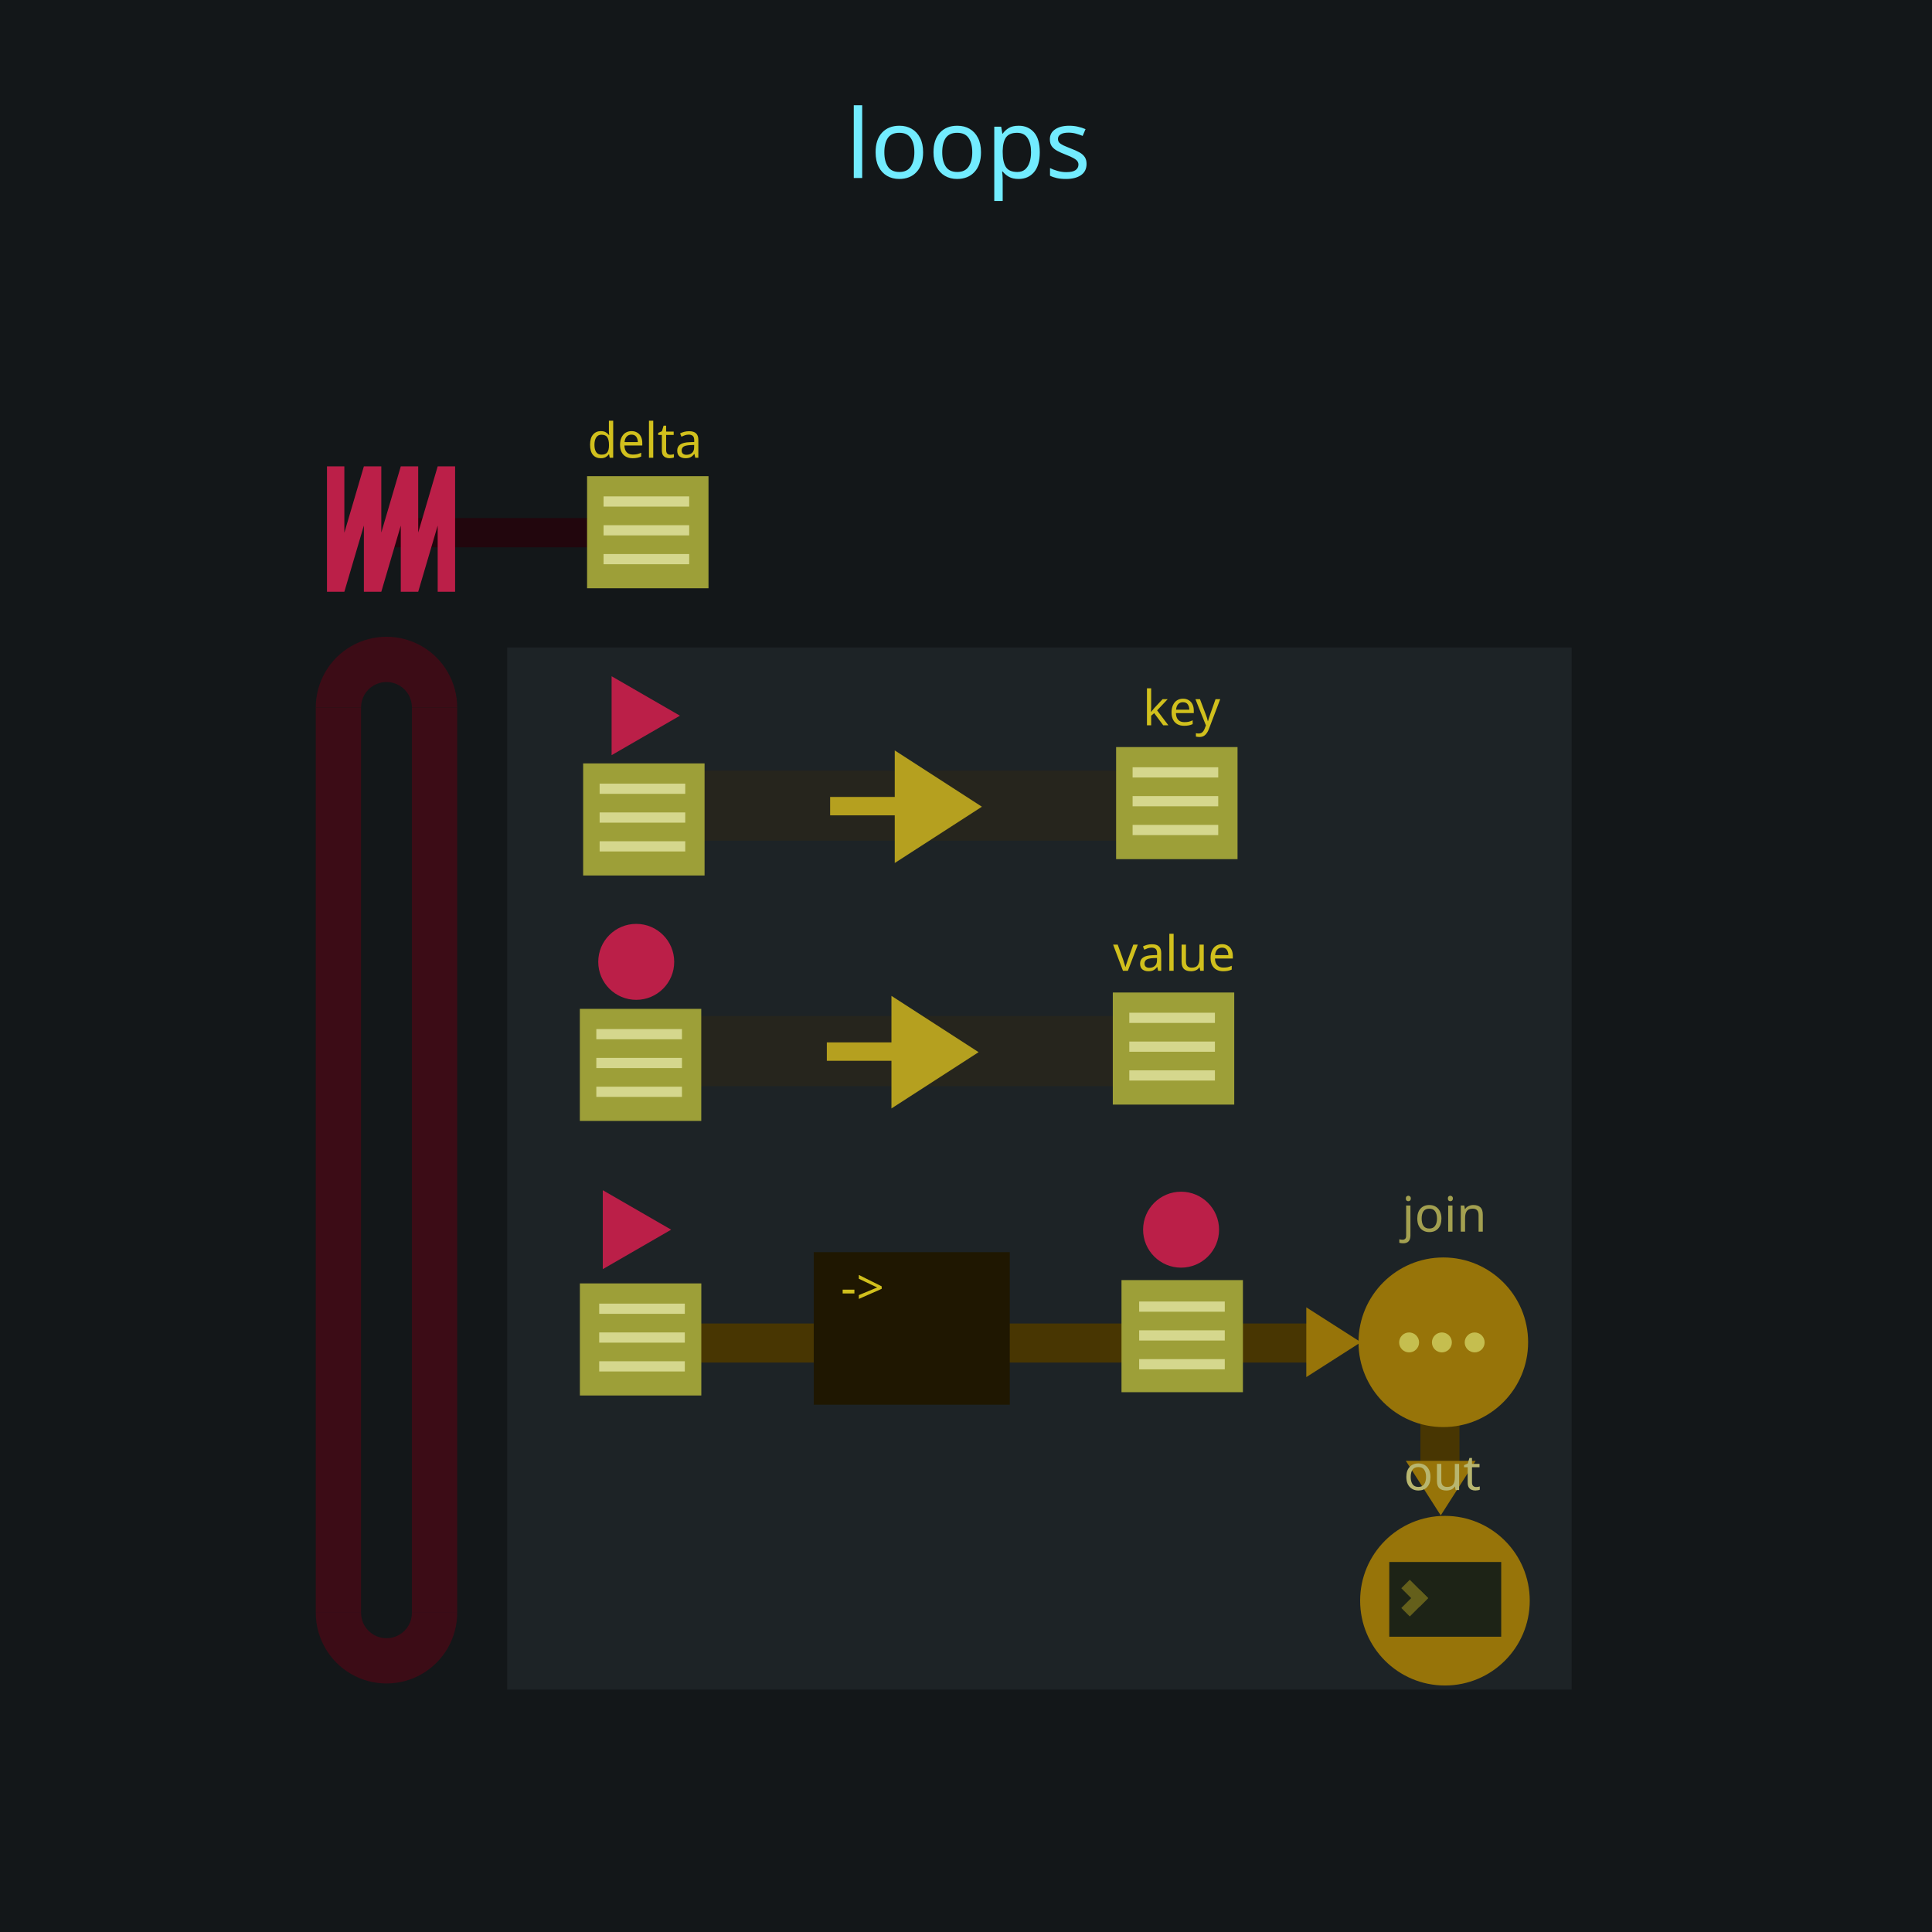
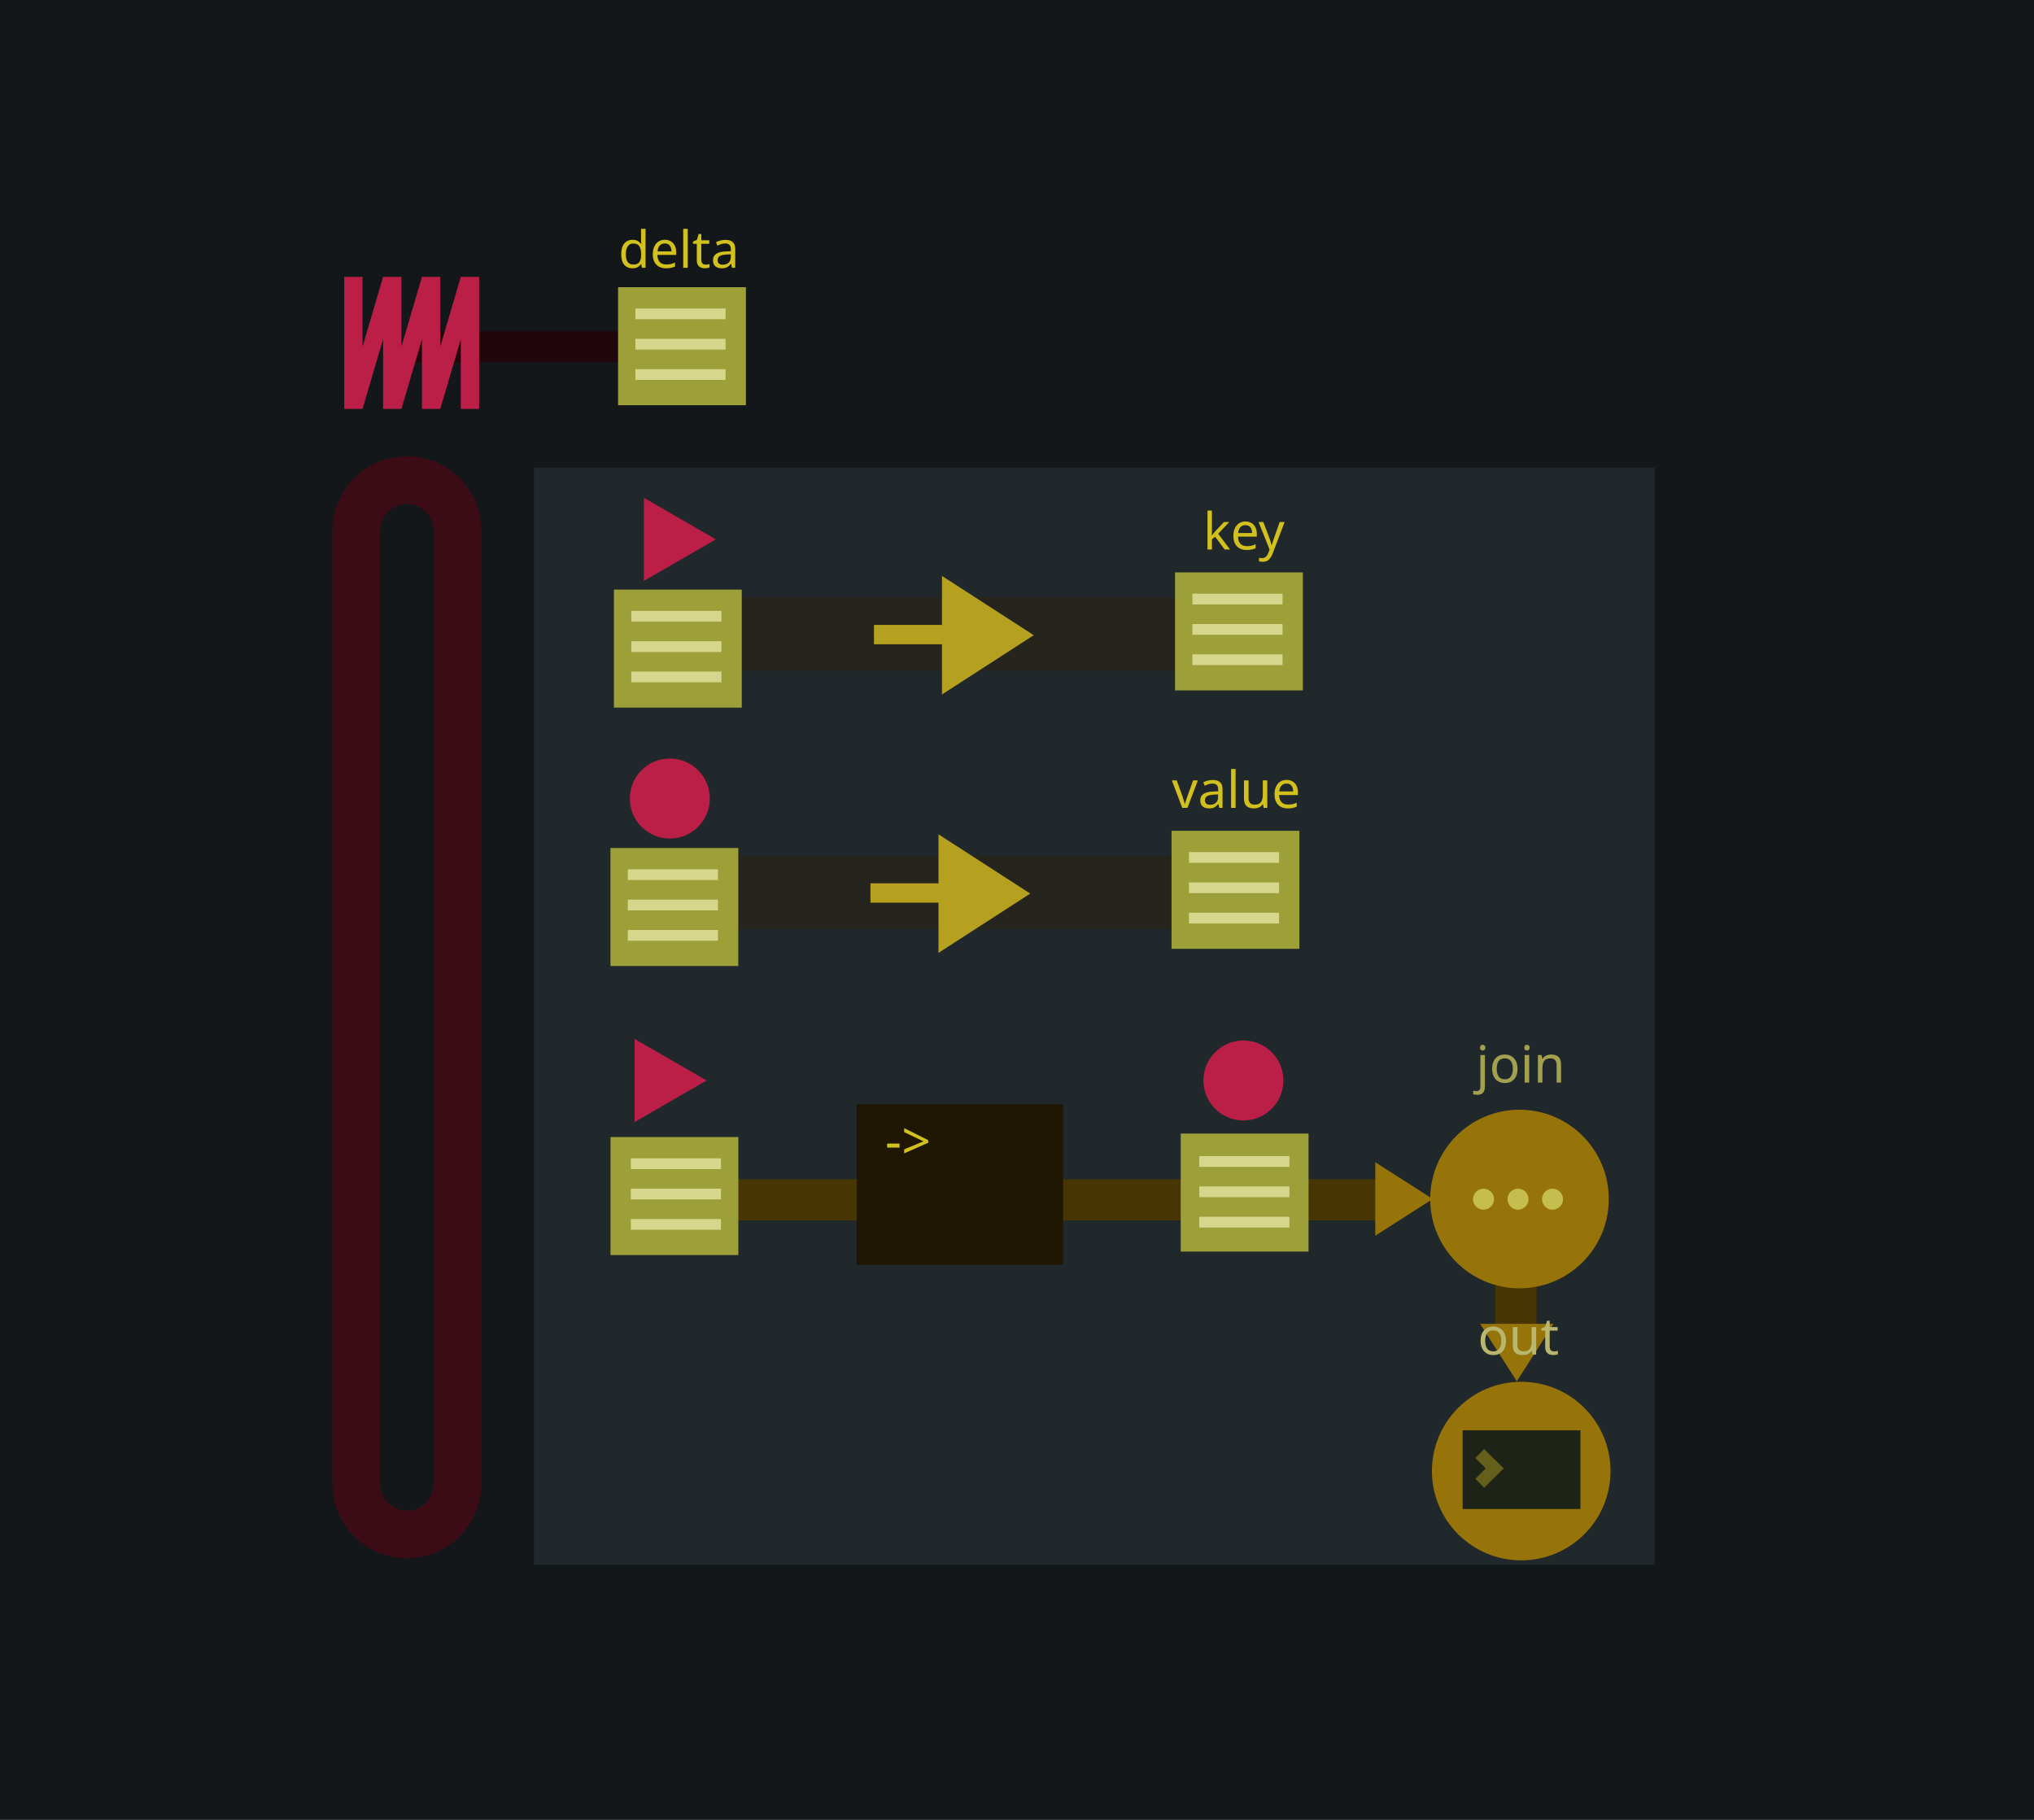
- <svg xmlns="http://www.w3.org/2000/svg" width="380" height="380" viewBox="0 0 380 380" id="svg18416" version="1.1">
+ <svg xmlns="http://www.w3.org/2000/svg" width="380" height="340" viewBox="0 0 380 340" id="svg18416" version="1.1">
  <defs id="defs18418" />
-   <g id="layer1" transform="translate(-18.64322,-243.1124)">
-     <rect style="color:#000000;clip-rule:nonzero;display:inline;overflow:visible;visibility:visible;opacity:1;isolation:auto;mix-blend-mode:normal;color-interpolation:sRGB;color-interpolation-filters:linearRGB;solid-color:#000000;solid-opacity:1;fill:#131719;fill-opacity:1;fill-rule:evenodd;stroke:none;stroke-width:3.74;stroke-linecap:butt;stroke-linejoin:miter;stroke-miterlimit:4;stroke-dasharray:none;stroke-dashoffset:0;stroke-opacity:1;color-rendering:auto;image-rendering:auto;shape-rendering:auto;text-rendering:auto;enable-background:accumulate" id="rect18964" width="380" height="380" x="18.643" y="243.112" />
-     <text xml:space="preserve" style="font-style:normal;font-variant:normal;font-weight:normal;font-stretch:normal;font-size:18.822px;line-height:125%;font-family:'Source Sans Pro';-inkscape-font-specification:'Source Sans Pro';letter-spacing:0px;word-spacing:0px;display:inline;opacity:1;fill:#72ecff;fill-opacity:1;stroke:none;stroke-width:1px;stroke-linecap:butt;stroke-linejoin:miter;stroke-opacity:1" x="184.975" y="278.126" id="text7252-3-8">
-       <tspan id="tspan7254-0-8" x="184.975" y="278.126">loops</tspan>
-     </text>
+   <g id="layer1" transform="translate(-18.64322,-283.1124)">
+     <rect style="color:#000000;clip-rule:nonzero;display:inline;overflow:visible;visibility:visible;opacity:1;isolation:auto;mix-blend-mode:normal;color-interpolation:sRGB;color-interpolation-filters:linearRGB;solid-color:#000000;solid-opacity:1;fill:#131719;fill-opacity:1;fill-rule:evenodd;stroke:none;stroke-width:3.74;stroke-linecap:butt;stroke-linejoin:miter;stroke-miterlimit:4;stroke-dasharray:none;stroke-dashoffset:0;stroke-opacity:1;color-rendering:auto;image-rendering:auto;shape-rendering:auto;text-rendering:auto;enable-background:accumulate" id="rect18964" width="380" height="340" x="18.643" y="283.112" />
    <rect y="345.019" x="95.887" height="5.741" width="38.812" id="rect37522-6-1-4-4-0" style="display:inline;opacity:1;fill:#22060d;fill-opacity:1;fill-rule:evenodd;stroke:none;stroke-width:10.379;stroke-linecap:butt;stroke-linejoin:miter;stroke-miterlimit:4;stroke-dasharray:none;stroke-dashoffset:0;stroke-opacity:1" />
    <path id="rect4302-68-2-7-8-4-0-7-2-8-9-3-1" d="m 82.957,334.839 0,24.666 3.417,0 3.841,-13.038 0,13.038 3.426,0 3.832,-13.019 0,13.019 3.426,0 3.832,-13.019 0,13.019 3.426,0 0,-24.666 -3.426,0 -3.832,13.024 0,-13.024 -3.426,0 -3.832,13.024 0,-13.024 -3.426,0 -3.841,13.053 0,-13.053 z" style="color:#000000;display:inline;overflow:visible;visibility:visible;opacity:1;fill:#bb1f48;fill-opacity:1;fill-rule:nonzero;stroke:none;stroke-width:8;marker:none;enable-background:accumulate" />
    <rect y="336.769" x="134.113" height="22.047" width="23.884" id="rect4182-01-7-1-9-3-7-7-8-4-9-0-5-0-5-6-3-4-0-5-0-9-1-5-0-1-0-1-0-5-8-1-3-4-3-1-5-0-5-1-5-8-7-5-1-2-1-1-2-4-5" style="display:inline;opacity:1;fill:#9d9f38;fill-opacity:1;stroke:none;stroke-opacity:1" />
    <text id="text4158-8-4-3-8-9-8-7-0-2-6-7-34-6-5-7-7-5-0-9-3-3-68-6-2-7-1-1-1-2-1-9-3-4-6-3-7-6-4-2-7-7-7-7-6-5-2" y="333.144" x="134.172" style="font-style:normal;font-variant:normal;font-weight:normal;font-stretch:normal;font-size:9.585px;line-height:125%;font-family:'Ubuntu Mono';-inkscape-font-specification:'Ubuntu Mono';letter-spacing:0px;word-spacing:0px;display:inline;opacity:1;fill:#d1c01d;fill-opacity:1;stroke:none;stroke-width:1px;stroke-linecap:butt;stroke-linejoin:miter;stroke-opacity:1" xml:space="preserve">
      <tspan y="333.144" x="134.172" id="tspan4160-1-9-2-9-0-2-2-0-5-5-5-9-1-4-0-3-4-2-7-0-0-7-2-9-9-9-5-4-7-7-9-9-5-6-2-4-5-2-2-1-1-9-4-4-3-3">delta</tspan>
    </text>
    <g id="g8029-3-35-0-7-3-5" style="display:inline;opacity:1;fill:#d5d78d;fill-opacity:1" transform="matrix(0.9186214,0,0,0.8393672,-571.8283,108.9383)">
      <rect style="display:inline;opacity:1;fill:#d5d78d;fill-opacity:1;stroke:#1d173f;stroke-width:0;stroke-miterlimit:4;stroke-dasharray:none;stroke-opacity:1" id="rect11219-3-4-9-6-8-7-2-6-8-0-1-6-4-8-9-15-6-4-2-9-3-5-6-9-0-9" width="18.333" height="2.393" x="772.01" y="276.17" />
      <rect style="display:inline;opacity:1;fill:#d5d78d;fill-opacity:1;stroke:#1d173f;stroke-width:0;stroke-miterlimit:4;stroke-dasharray:none;stroke-opacity:1" id="rect11219-3-4-9-6-8-7-2-6-8-0-1-6-4-8-9-15-6-4-2-9-9-2-9-4-3-8-8" width="18.333" height="2.393" x="772.01" y="282.921" />
      <rect style="display:inline;opacity:1;fill:#d5d78d;fill-opacity:1;stroke:#1d173f;stroke-width:0;stroke-miterlimit:4;stroke-dasharray:none;stroke-opacity:1" id="rect11219-3-4-9-6-8-7-2-6-8-0-1-6-4-8-9-15-6-4-2-9-7-5-2-3-8-1-2" width="18.333" height="2.393" x="772.01" y="289.673" />
    </g>
-     <rect y="370.469" x="118.408" height="204.968" width="209.356" id="rect11526-5-6-6-5-4-0-0-1-3-6-34-4-9-2-9-2-8-5" style="display:inline;opacity:1;fill:#1d2326;fill-opacity:1;stroke:none;stroke-width:7.4;stroke-miterlimit:4;stroke-dasharray:none;stroke-opacity:1" />
+     <rect y="370.469" x="118.408" height="204.968" width="209.356" id="rect11526-5-6-6-5-4-0-0-1-3-6-34-4-9-2-9-2-8-5" style="display:inline;opacity:1;fill:#21282b;fill-opacity:1;stroke:none;stroke-width:7.4;stroke-miterlimit:4;stroke-dasharray:none;stroke-opacity:1" />
    <rect y="394.684" x="-255.109" height="13.779" width="104.59" id="rect4182-01-7-1-9-3-7-7-8-4-9-0-5-0-5-6-3-4-0-5-0-9-9-1-5-3-5-6-7-6-7-6-4-2-7-20-1-0-3-0-4-3-7-6-0-9-5-0-2-6" style="display:inline;opacity:1;fill:#26251d;fill-opacity:1;stroke:none;stroke-opacity:1" transform="scale(-1,1)" />
    <rect y="393.265" x="133.339" height="22.047" width="23.884" id="rect4182-01-7-1-9-3-7-7-8-4-9-0-5-0-5-6-3-4-0-5-0-9-1-5-0-1-0-1-0-5-8-1-3-4-3-1-5-0-5-1-5-8-7-5-1-2-1-1-8-1-8" style="display:inline;opacity:1;fill:#9d9f38;fill-opacity:1;stroke:none;stroke-opacity:1" />
    <g id="g8029-3-35-0-0-3-1" style="display:inline;opacity:1;fill:#d5d78d;fill-opacity:1" transform="matrix(0.9186214,0,0,0.8393672,-572.6024,165.434)">
      <rect style="display:inline;opacity:1;fill:#d5d78d;fill-opacity:1;stroke:#1d173f;stroke-width:0;stroke-miterlimit:4;stroke-dasharray:none;stroke-opacity:1" id="rect11219-3-4-9-6-8-7-2-6-8-0-1-6-4-8-9-15-6-4-2-9-3-5-6-7-5-8" width="18.333" height="2.393" x="772.01" y="276.17" />
      <rect style="display:inline;opacity:1;fill:#d5d78d;fill-opacity:1;stroke:#1d173f;stroke-width:0;stroke-miterlimit:4;stroke-dasharray:none;stroke-opacity:1" id="rect11219-3-4-9-6-8-7-2-6-8-0-1-6-4-8-9-15-6-4-2-9-9-2-9-4-4-6-4" width="18.333" height="2.393" x="772.01" y="282.921" />
      <rect style="display:inline;opacity:1;fill:#d5d78d;fill-opacity:1;stroke:#1d173f;stroke-width:0;stroke-miterlimit:4;stroke-dasharray:none;stroke-opacity:1" id="rect11219-3-4-9-6-8-7-2-6-8-0-1-6-4-8-9-15-6-4-2-9-7-5-2-3-6-4-2" width="18.333" height="2.393" x="772.01" y="289.673" />
    </g>
    <rect y="390.05" x="238.167" height="22.047" width="23.884" id="rect4182-01-7-1-9-3-7-7-8-4-9-0-5-0-5-6-3-4-0-5-0-9-1-5-0-1-0-1-0-5-8-1-3-4-3-1-5-0-5-1-5-8-7-5-1-2-1-1-2-7-7" style="display:inline;opacity:1;fill:#9d9f38;fill-opacity:1;stroke:none;stroke-opacity:1" />
    <text id="text4158-8-4-3-8-9-8-7-0-2-6-7-34-6-5-7-7-5-0-9-3-3-68-6-2-7-1-1-1-2-1-9-3-4-6-3-7-6-4-2-7-7-7-7-6-1-3" y="385.774" x="243.423" style="font-style:normal;font-variant:normal;font-weight:normal;font-stretch:normal;font-size:9.585px;line-height:125%;font-family:'Ubuntu Mono';-inkscape-font-specification:'Ubuntu Mono';letter-spacing:0px;word-spacing:0px;display:inline;opacity:1;fill:#d1c01d;fill-opacity:1;stroke:none;stroke-width:1px;stroke-linecap:butt;stroke-linejoin:miter;stroke-opacity:1" xml:space="preserve">
      <tspan y="385.774" x="243.423" id="tspan4160-1-9-2-9-0-2-2-0-5-5-5-9-1-4-0-3-4-2-7-0-0-7-2-9-9-9-5-4-7-7-9-9-5-6-2-4-5-2-2-1-1-9-4-4-6-7">key</tspan>
    </text>
    <g id="g8029-3-35-0-7-36-6" style="display:inline;opacity:1;fill:#d5d78d;fill-opacity:1" transform="matrix(0.9186214,0,0,0.8393672,-467.7735,162.2188)">
      <rect style="display:inline;opacity:1;fill:#d5d78d;fill-opacity:1;stroke:#1d173f;stroke-width:0;stroke-miterlimit:4;stroke-dasharray:none;stroke-opacity:1" id="rect11219-3-4-9-6-8-7-2-6-8-0-1-6-4-8-9-15-6-4-2-9-3-5-6-9-4-03" width="18.333" height="2.393" x="772.01" y="276.17" />
      <rect style="display:inline;opacity:1;fill:#d5d78d;fill-opacity:1;stroke:#1d173f;stroke-width:0;stroke-miterlimit:4;stroke-dasharray:none;stroke-opacity:1" id="rect11219-3-4-9-6-8-7-2-6-8-0-1-6-4-8-9-15-6-4-2-9-9-2-9-4-3-89-55" width="18.333" height="2.393" x="772.01" y="282.921" />
      <rect style="display:inline;opacity:1;fill:#d5d78d;fill-opacity:1;stroke:#1d173f;stroke-width:0;stroke-miterlimit:4;stroke-dasharray:none;stroke-opacity:1" id="rect11219-3-4-9-6-8-7-2-6-8-0-1-6-4-8-9-15-6-4-2-9-7-5-2-3-8-5-7" width="18.333" height="2.393" x="772.01" y="289.673" />
    </g>
    <g transform="matrix(0.9186214,0,0,0.9186214,-1401.914,-1525.483)" id="g20394-8-5-4-0-2-6" style="display:inline;opacity:1">
      <path style="display:inline;opacity:1;fill:#b5a01f;fill-opacity:1;stroke:none;stroke-opacity:1" id="path4411-7-5-1-2-8-7-0-9-3-8-0-1-9-8-8-4-2-0-3" d="m 1183.284,1251.092 -10.32,5.958 -10.32,5.958 0,-11.917 0,-11.917 10.32,5.958 z" transform="matrix(0.9041254,0,0,1.011404,686.8012,832.6396)" />
      <rect style="display:inline;opacity:1;fill:#b5a01f;fill-opacity:1;stroke:none;stroke-width:14.1;stroke-miterlimit:4;stroke-dasharray:none;stroke-opacity:1" id="rect5456-6-49-7-62-5-1-3-4-7-7-5-2-4" width="19.089" height="3.939" x="1724.142" y="2095.907" />
    </g>
    <path style="color:#000000;clip-rule:nonzero;display:inline;overflow:visible;visibility:visible;opacity:1;isolation:auto;mix-blend-mode:normal;color-interpolation:sRGB;color-interpolation-filters:linearRGB;solid-color:#000000;solid-opacity:1;fill:#bb1f48;fill-opacity:1;fill-rule:evenodd;stroke:none;stroke-width:8;stroke-linecap:butt;stroke-linejoin:miter;stroke-miterlimit:4;stroke-dasharray:none;stroke-dashoffset:0;stroke-opacity:1;color-rendering:auto;image-rendering:auto;shape-rendering:auto;text-rendering:auto;enable-background:accumulate" id="path10832-70" d="m 152.381,383.88 -13.443,7.762 0,-15.523 z" />
    <rect y="442.959" x="-254.459" height="13.779" width="104.59" id="rect4182-01-7-1-9-3-7-7-8-4-9-0-5-0-5-6-3-4-0-5-0-9-9-1-5-3-5-6-7-6-7-6-4-2-7-20-1-0-3-0-4-3-7-6-0-9-5-0-2-8-0" style="display:inline;opacity:1;fill:#26251d;fill-opacity:1;stroke:none;stroke-opacity:1" transform="scale(-1,1)" />
    <rect y="441.541" x="132.689" height="22.047" width="23.884" id="rect4182-01-7-1-9-3-7-7-8-4-9-0-5-0-5-6-3-4-0-5-0-9-1-5-0-1-0-1-0-5-8-1-3-4-3-1-5-0-5-1-5-8-7-5-1-2-1-1-8-1-5-7" style="display:inline;opacity:1;fill:#9d9f38;fill-opacity:1;stroke:none;stroke-opacity:1" />
    <g id="g8029-3-35-0-0-3-7-2" style="display:inline;opacity:1;fill:#d5d78d;fill-opacity:1" transform="matrix(0.9186214,0,0,0.8393672,-573.2518,213.7095)">
      <rect style="display:inline;opacity:1;fill:#d5d78d;fill-opacity:1;stroke:#1d173f;stroke-width:0;stroke-miterlimit:4;stroke-dasharray:none;stroke-opacity:1" id="rect11219-3-4-9-6-8-7-2-6-8-0-1-6-4-8-9-15-6-4-2-9-3-5-6-7-5-3-5" width="18.333" height="2.393" x="772.01" y="276.17" />
      <rect style="display:inline;opacity:1;fill:#d5d78d;fill-opacity:1;stroke:#1d173f;stroke-width:0;stroke-miterlimit:4;stroke-dasharray:none;stroke-opacity:1" id="rect11219-3-4-9-6-8-7-2-6-8-0-1-6-4-8-9-15-6-4-2-9-9-2-9-4-4-6-5-2" width="18.333" height="2.393" x="772.01" y="282.921" />
      <rect style="display:inline;opacity:1;fill:#d5d78d;fill-opacity:1;stroke:#1d173f;stroke-width:0;stroke-miterlimit:4;stroke-dasharray:none;stroke-opacity:1" id="rect11219-3-4-9-6-8-7-2-6-8-0-1-6-4-8-9-15-6-4-2-9-7-5-2-3-6-4-5-5" width="18.333" height="2.393" x="772.01" y="289.673" />
    </g>
    <rect y="438.325" x="237.518" height="22.047" width="23.884" id="rect4182-01-7-1-9-3-7-7-8-4-9-0-5-0-5-6-3-4-0-5-0-9-1-5-0-1-0-1-0-5-8-1-3-4-3-1-5-0-5-1-5-8-7-5-1-2-1-1-2-7-5-2" style="display:inline;opacity:1;fill:#9d9f38;fill-opacity:1;stroke:none;stroke-opacity:1" />
    <text id="text4158-8-4-3-8-9-8-7-0-2-6-7-34-6-5-7-7-5-0-9-3-3-68-6-2-7-1-1-1-2-1-9-3-4-6-3-7-6-4-2-7-7-7-7-6-1-5-1" y="434.05" x="237.577" style="font-style:normal;font-variant:normal;font-weight:normal;font-stretch:normal;font-size:9.585px;line-height:125%;font-family:'Ubuntu Mono';-inkscape-font-specification:'Ubuntu Mono';letter-spacing:0px;word-spacing:0px;display:inline;opacity:1;fill:#d1c01d;fill-opacity:1;stroke:none;stroke-width:1px;stroke-linecap:butt;stroke-linejoin:miter;stroke-opacity:1" xml:space="preserve">
      <tspan y="434.05" x="237.577" id="tspan4160-1-9-2-9-0-2-2-0-5-5-5-9-1-4-0-3-4-2-7-0-0-7-2-9-9-9-5-4-7-7-9-9-5-6-2-4-5-2-2-1-1-9-4-4-6-3-5">value</tspan>
    </text>
    <g id="g8029-3-35-0-7-36-3-6" style="display:inline;opacity:1;fill:#d5d78d;fill-opacity:1" transform="matrix(0.9186214,0,0,0.8393672,-468.423,210.4943)">
      <rect style="display:inline;opacity:1;fill:#d5d78d;fill-opacity:1;stroke:#1d173f;stroke-width:0;stroke-miterlimit:4;stroke-dasharray:none;stroke-opacity:1" id="rect11219-3-4-9-6-8-7-2-6-8-0-1-6-4-8-9-15-6-4-2-9-3-5-6-9-4-0-6" width="18.333" height="2.393" x="772.01" y="276.17" />
      <rect style="display:inline;opacity:1;fill:#d5d78d;fill-opacity:1;stroke:#1d173f;stroke-width:0;stroke-miterlimit:4;stroke-dasharray:none;stroke-opacity:1" id="rect11219-3-4-9-6-8-7-2-6-8-0-1-6-4-8-9-15-6-4-2-9-9-2-9-4-3-89-5-2" width="18.333" height="2.393" x="772.01" y="282.921" />
      <rect style="display:inline;opacity:1;fill:#d5d78d;fill-opacity:1;stroke:#1d173f;stroke-width:0;stroke-miterlimit:4;stroke-dasharray:none;stroke-opacity:1" id="rect11219-3-4-9-6-8-7-2-6-8-0-1-6-4-8-9-15-6-4-2-9-7-5-2-3-8-5-9-4" width="18.333" height="2.393" x="772.01" y="289.673" />
    </g>
    <g transform="matrix(0.9186214,0,0,0.9186214,-1402.564,-1477.207)" id="g20394-8-5-4-0-2-5-9" style="display:inline;opacity:1">
      <path style="display:inline;opacity:1;fill:#b5a01f;fill-opacity:1;stroke:none;stroke-opacity:1" id="path4411-7-5-1-2-8-7-0-9-3-8-0-1-9-8-8-4-2-0-2-0" d="m 1183.284,1251.092 -10.32,5.958 -10.32,5.958 0,-11.917 0,-11.917 10.32,5.958 z" transform="matrix(0.9041254,0,0,1.011404,686.8012,832.6396)" />
      <rect style="display:inline;opacity:1;fill:#b5a01f;fill-opacity:1;stroke:none;stroke-width:14.1;stroke-miterlimit:4;stroke-dasharray:none;stroke-opacity:1" id="rect5456-6-49-7-62-5-1-3-4-7-7-5-2-2-1" width="19.089" height="3.939" x="1724.142" y="2095.907" />
    </g>
    <circle style="color:#000000;clip-rule:nonzero;display:inline;overflow:visible;visibility:visible;opacity:1;isolation:auto;mix-blend-mode:normal;color-interpolation:sRGB;color-interpolation-filters:linearRGB;solid-color:#000000;solid-opacity:1;fill:#bb1f48;fill-opacity:1;fill-rule:evenodd;stroke:none;stroke-width:8;stroke-linecap:butt;stroke-linejoin:miter;stroke-miterlimit:4;stroke-dasharray:none;stroke-dashoffset:0;stroke-opacity:1;color-rendering:auto;image-rendering:auto;shape-rendering:auto;text-rendering:auto;enable-background:accumulate" id="path10913-3" cx="143.781" cy="432.298" r="7.47" />
    <path style="display:inline;opacity:1;fill:#483602;fill-opacity:1;stroke:none;stroke-width:3.461;stroke-linecap:round;stroke-linejoin:round;stroke-miterlimit:4;stroke-dasharray:none;stroke-opacity:1" d="m 278.02,503.425 -135.332,0 0,7.685 135.332,0 2.406,-3.842 z" id="rect5432-8-3-98-0-34-9-95-80-1-5-9-8-3-1-4-2-2-6-5-4-3-8-2-0-9-5-49-1-9-6-0" />
    <path style="display:inline;opacity:1;fill:#483602;fill-opacity:1;stroke:none;stroke-width:3.461;stroke-linecap:round;stroke-linejoin:round;stroke-miterlimit:4;stroke-dasharray:none;stroke-opacity:1" d="m 305.703,534.065 0,-31.934 -7.685,0 0,31.934 3.842,0.568 z" id="rect5432-8-3-98-0-34-9-95-80-1-5-9-8-3-1-4-2-2-6-5-4-3-8-2-0-9-5-49-1-9-3-1-6-8-5-6" />
    <circle cy="507.12" cx="-302.523" id="path5940-4-5-5-7-3-4-3-7-0-4-5-4-1-6-7-0-2-1-8-9-8-2-8-1-3-5-1-7-3-5-4-7-2-6-9-51-0-0-0-0" style="display:inline;opacity:1;fill:#977409;fill-opacity:1;stroke:none;stroke-width:9.126;stroke-miterlimit:4;stroke-dasharray:none;stroke-opacity:1" r="16.681" transform="scale(-1,1)" />
    <text id="text4158-8-4-3-8-9-8-7-0-2-6-7-34-6-5-7-7-5-0-9-3-3-68-6-2-7-1-1-1-2-1-9-3-4-6-3-4-0-0-9-9-2-6" y="485.358" x="294.402" style="font-style:normal;font-variant:normal;font-weight:normal;font-stretch:normal;font-size:9.585px;line-height:125%;font-family:'Ubuntu Mono';-inkscape-font-specification:'Ubuntu Mono';letter-spacing:0px;word-spacing:0px;display:inline;opacity:1;fill:#a3a050;fill-opacity:1;stroke:none;stroke-width:1px;stroke-linecap:butt;stroke-linejoin:miter;stroke-opacity:1" xml:space="preserve">
      <tspan y="485.358" x="294.402" id="tspan4160-1-9-2-9-0-2-2-0-5-5-5-9-1-4-0-3-4-2-7-0-0-7-2-9-9-9-5-4-7-7-9-9-5-6-2-3-4-55-5-8-2-8">join</tspan>
    </text>
    <g id="g6691-3-3-5-5-9-1-7-9-3-8-3-3-6-3" transform="matrix(-0.6165045,0,0,0.6165045,-13.20779,104.9279)" style="display:inline;opacity:1;fill:#c5be4f;fill-opacity:1">
      <circle style="display:inline;opacity:1;fill:#c5be4f;fill-opacity:1;stroke:#1d173f;stroke-width:0;stroke-miterlimit:4;stroke-dasharray:none;stroke-opacity:1" id="path11152-3-1-2-0-2-45-9-7-4-9-25-2-4-8-4-5-1-0-6-6-7-8-3-3-3-4-8-4" cx="-830.54" cy="92.125" r="3.179" transform="matrix(0.7071068,-0.7071068,0.7071068,0.7071068,0,0)" />
      <circle style="display:inline;opacity:1;fill:#c5be4f;fill-opacity:1;stroke:#1d173f;stroke-width:0;stroke-miterlimit:4;stroke-dasharray:none;stroke-opacity:1" id="path11152-3-1-2-0-2-3-7-1-0-9-8-9-2-88-7-2-2-7-50-0-3-2-1-5-3-0-2-8-4" cx="-823.145" cy="99.52" r="3.179" transform="matrix(0.7071068,-0.7071068,0.7071068,0.7071068,0,0)" />
      <circle style="display:inline;opacity:1;fill:#c5be4f;fill-opacity:1;stroke:#1d173f;stroke-width:0;stroke-miterlimit:4;stroke-dasharray:none;stroke-opacity:1" id="path11152-3-1-2-0-2-7-3-7-8-6-8-2-3-2-9-0-8-5-6-2-3-1-8-6-2-1-0-4-2" cx="-815.75" cy="106.915" r="3.179" transform="matrix(0.7071068,-0.7071068,0.7071068,0.7071068,0,0)" />
    </g>
    <rect y="495.542" x="-156.582" height="22.047" width="23.884" id="rect4182-01-7-1-9-3-7-7-8-4-9-0-5-0-5-6-3-4-0-5-0-9-1-5-0-1-0-1-0-5-8-1-3-4-3-1-5-0-5-1-5-8-7-5-1-2-1-0-0-0" style="display:inline;opacity:1;fill:#9d9f38;fill-opacity:1;stroke:none;stroke-opacity:1" transform="scale(-1,1)" />
    <rect y="494.892" x="-263.111" height="22.047" width="23.884" id="rect4182-01-7-1-9-3-7-7-8-4-9-0-5-0-5-6-3-4-0-5-0-9-1-5-0-1-0-1-0-5-8-1-3-4-3-1-5-0-5-1-5-0-5-5-6-9-86-7-2-5-7" style="display:inline;opacity:1;fill:#9d9f38;fill-opacity:1;stroke:none;stroke-opacity:1" transform="scale(-1,1)" />
    <g id="g8029-3-35-3-7-9" style="display:inline;opacity:1;fill:#d5d78d;fill-opacity:1" transform="matrix(-0.9186214,0,0,0.8393672,862.5234,267.7107)">
      <rect style="display:inline;opacity:1;fill:#d5d78d;fill-opacity:1;stroke:#1d173f;stroke-width:0;stroke-miterlimit:4;stroke-dasharray:none;stroke-opacity:1" id="rect11219-3-4-9-6-8-7-2-6-8-0-1-6-4-8-9-15-6-4-2-9-3-5-8-6-9" width="18.333" height="2.393" x="772.01" y="276.17" />
      <rect style="display:inline;opacity:1;fill:#d5d78d;fill-opacity:1;stroke:#1d173f;stroke-width:0;stroke-miterlimit:4;stroke-dasharray:none;stroke-opacity:1" id="rect11219-3-4-9-6-8-7-2-6-8-0-1-6-4-8-9-15-6-4-2-9-9-2-9-2-2-8" width="18.333" height="2.393" x="772.01" y="282.921" />
      <rect style="display:inline;opacity:1;fill:#d5d78d;fill-opacity:1;stroke:#1d173f;stroke-width:0;stroke-miterlimit:4;stroke-dasharray:none;stroke-opacity:1" id="rect11219-3-4-9-6-8-7-2-6-8-0-1-6-4-8-9-15-6-4-2-9-7-5-2-37-5-9" width="18.333" height="2.393" x="772.01" y="289.673" />
    </g>
    <g transform="matrix(-0.9186214,0,0,0.8393672,968.7271,267.2941)" style="display:inline;opacity:1;fill:#d5d78d;fill-opacity:1" id="g8029-2-7-0-3-2-8">
      <rect style="display:inline;opacity:1;fill:#d5d78d;fill-opacity:1;stroke:#1d173f;stroke-width:0;stroke-miterlimit:4;stroke-dasharray:none;stroke-opacity:1" id="rect11219-3-4-9-6-8-7-2-6-8-0-1-6-4-8-9-15-6-4-2-9-1-0-1-8-9-2" width="18.333" height="2.393" x="772.01" y="276.17" />
      <rect style="display:inline;opacity:1;fill:#d5d78d;fill-opacity:1;stroke:#1d173f;stroke-width:0;stroke-miterlimit:4;stroke-dasharray:none;stroke-opacity:1" id="rect11219-3-4-9-6-8-7-2-6-8-0-1-6-4-8-9-15-6-4-2-9-9-3-9-4-5-0-6" width="18.333" height="2.393" x="772.01" y="282.921" />
      <rect style="display:inline;opacity:1;fill:#d5d78d;fill-opacity:1;stroke:#1d173f;stroke-width:0;stroke-miterlimit:4;stroke-dasharray:none;stroke-opacity:1" id="rect11219-3-4-9-6-8-7-2-6-8-0-1-6-4-8-9-15-6-4-2-9-7-7-1-1-2-5-0" width="18.333" height="2.393" x="772.01" y="289.673" />
    </g>
    <path id="rect11199-0-2-3-3-8-5-6-5-5-3-3-2-17-3-5-3-2-1-9-8-7-6-3-7" d="m 275.576,500.248 10.732,6.862 -10.732,6.862 z" style="display:inline;opacity:1;fill:#977409;fill-opacity:1;stroke:#1d173f;stroke-width:0;stroke-miterlimit:4;stroke-dasharray:none;stroke-opacity:1" />
    <rect style="color:#000000;clip-rule:nonzero;display:inline;overflow:visible;visibility:visible;opacity:1;isolation:auto;mix-blend-mode:normal;color-interpolation:sRGB;color-interpolation-filters:linearRGB;solid-color:#000000;solid-opacity:1;fill:#1f1701;fill-opacity:1;fill-rule:evenodd;stroke:none;stroke-width:1px;stroke-linecap:butt;stroke-linejoin:miter;stroke-miterlimit:4;stroke-dasharray:none;stroke-dashoffset:0;stroke-opacity:1;color-rendering:auto;image-rendering:auto;shape-rendering:auto;text-rendering:auto;enable-background:accumulate" id="rect10318-1-7-2-0" width="38.558" height="30.01" x="178.695" y="489.395" />
    <text id="text4158-8-4-3-8-9-8-7-0-2-6-7-34-6-5-7-7-5-0-9-3-3-68-6-2-7-1-1-1-2-1-9-3-4-6-3-7-5-3-7-8-2-8-7-6-6-5-4-2-4" y="499.703" x="181.499" style="font-style:normal;font-variant:normal;font-weight:normal;font-stretch:normal;font-size:9.585px;line-height:125%;font-family:'Ubuntu Mono';-inkscape-font-specification:'Ubuntu Mono';letter-spacing:0px;word-spacing:0px;display:inline;opacity:1;fill:#d1c01d;fill-opacity:1;stroke:none;stroke-width:1px;stroke-linecap:butt;stroke-linejoin:miter;stroke-opacity:1" xml:space="preserve">
      <tspan y="499.703" x="181.499" id="tspan10316-4-6-0-3"> -&gt; </tspan>
    </text>
    <path style="color:#000000;clip-rule:nonzero;display:inline;overflow:visible;visibility:visible;opacity:1;isolation:auto;mix-blend-mode:normal;color-interpolation:sRGB;color-interpolation-filters:linearRGB;solid-color:#000000;solid-opacity:1;fill:#bb1f48;fill-opacity:1;fill-rule:evenodd;stroke:none;stroke-width:8;stroke-linecap:butt;stroke-linejoin:miter;stroke-miterlimit:4;stroke-dasharray:none;stroke-dashoffset:0;stroke-opacity:1;color-rendering:auto;image-rendering:auto;shape-rendering:auto;text-rendering:auto;enable-background:accumulate" id="path10832-7-6" d="m 150.649,484.974 -13.443,7.762 0,-15.523 z" />
    <circle style="color:#000000;clip-rule:nonzero;display:inline;overflow:visible;visibility:visible;opacity:1;isolation:auto;mix-blend-mode:normal;color-interpolation:sRGB;color-interpolation-filters:linearRGB;solid-color:#000000;solid-opacity:1;fill:#bb1f48;fill-opacity:1;fill-rule:evenodd;stroke:none;stroke-width:8;stroke-linecap:butt;stroke-linejoin:miter;stroke-miterlimit:4;stroke-dasharray:none;stroke-dashoffset:0;stroke-opacity:1;color-rendering:auto;image-rendering:auto;shape-rendering:auto;text-rendering:auto;enable-background:accumulate" id="path10913-4-2" cx="250.947" cy="484.974" r="7.47" />
    <circle cy="557.947" cx="-302.845" id="path5940-4-5-5-7-3-4-3-7-0-4-5-4-1-6-7-0-2-1-8-9-8-2-8-1-3-5-1-7-3-5-4-7-2-6-9-51-0-0-0-4-4-6-8-7" style="display:inline;opacity:1;fill:#977409;fill-opacity:1;stroke:none;stroke-width:9.126;stroke-miterlimit:4;stroke-dasharray:none;stroke-opacity:1" r="16.681" transform="scale(-1,1)" />
    <path id="rect11199-0-2-3-3-8-5-6-5-5-3-3-2-17-3-5-3-2-1-9-8-7-6-1-6-1-0-0-2" d="m 308.88,530.439 -6.862,10.732 -6.862,-10.732 z" style="display:inline;opacity:1;fill:#977409;fill-opacity:1;stroke:#1d173f;stroke-width:0;stroke-miterlimit:4;stroke-dasharray:none;stroke-opacity:1" />
    <text id="text4158-8-4-3-8-9-8-7-0-2-6-7-34-6-5-7-7-5-0-9-3-3-68-6-2-7-1-1-1-2-1-9-3-4-6-3-4-0-0-9-9-4-0-7-4-2-2" y="536.184" x="294.724" style="font-style:normal;font-variant:normal;font-weight:normal;font-stretch:normal;font-size:9.585px;line-height:125%;font-family:'Ubuntu Mono';-inkscape-font-specification:'Ubuntu Mono';letter-spacing:0px;word-spacing:0px;display:inline;opacity:1;fill:#b8b66f;fill-opacity:1;stroke:none;stroke-width:1px;stroke-linecap:butt;stroke-linejoin:miter;stroke-opacity:1" xml:space="preserve">
      <tspan y="536.184" x="294.724" id="tspan4160-1-9-2-9-0-2-2-0-5-5-5-9-1-4-0-3-4-2-7-0-0-7-2-9-9-9-5-4-7-7-9-9-5-6-2-3-4-55-5-8-2-4-8-9-7-9">out</tspan>
    </text>
    <rect style="color:#000000;clip-rule:nonzero;display:inline;overflow:visible;visibility:visible;opacity:1;isolation:auto;mix-blend-mode:normal;color-interpolation:sRGB;color-interpolation-filters:linearRGB;solid-color:#000000;solid-opacity:1;fill:#1d2316;fill-opacity:1;fill-rule:evenodd;stroke:none;stroke-width:1px;stroke-linecap:butt;stroke-linejoin:miter;stroke-miterlimit:4;stroke-dasharray:none;stroke-dashoffset:0;stroke-opacity:1;color-rendering:auto;image-rendering:auto;shape-rendering:auto;text-rendering:auto;enable-background:accumulate" id="rect10211-9-7-4-7-3" width="22.015" height="14.698" x="291.896" y="550.336" />
    <g style="display:inline;opacity:1;fill:#645f1b;fill-opacity:1" id="g10081-6-9-0-6-3-7" transform="matrix(0.2776058,0,0,0.2776058,1157.467,233.787)">
      <rect transform="matrix(0.7071068,0.7071068,-0.7071068,0.7071068,0,0)" y="3009.683" x="-1379.267" height="8.485" width="18.385" id="rect10064-6-1-8-6-0-9" style="color:#000000;clip-rule:nonzero;display:inline;overflow:visible;visibility:visible;opacity:1;isolation:auto;mix-blend-mode:normal;color-interpolation:sRGB;color-interpolation-filters:linearRGB;solid-color:#000000;solid-opacity:1;fill:#645f1b;fill-opacity:1;fill-rule:evenodd;stroke:none;stroke-width:1px;stroke-linecap:butt;stroke-linejoin:miter;stroke-miterlimit:4;stroke-dasharray:none;stroke-dashoffset:0;stroke-opacity:1;color-rendering:auto;image-rendering:auto;shape-rendering:auto;text-rendering:auto;enable-background:accumulate" />
      <rect transform="matrix(-0.7071068,0.7071068,0.7071068,0.7071068,0,0)" y="-1369.368" x="3009.683" height="8.485" width="18.385" id="rect10064-7-8-7-3-3-7-2" style="color:#000000;clip-rule:nonzero;display:inline;overflow:visible;visibility:visible;opacity:1;isolation:auto;mix-blend-mode:normal;color-interpolation:sRGB;color-interpolation-filters:linearRGB;solid-color:#000000;solid-opacity:1;fill:#645f1b;fill-opacity:1;fill-rule:evenodd;stroke:none;stroke-width:1px;stroke-linecap:butt;stroke-linejoin:miter;stroke-miterlimit:4;stroke-dasharray:none;stroke-dashoffset:0;stroke-opacity:1;color-rendering:auto;image-rendering:auto;shape-rendering:auto;text-rendering:auto;enable-background:accumulate" />
    </g>
    <path style="color:#000000;font-style:normal;font-variant:normal;font-weight:normal;font-stretch:normal;font-size:medium;line-height:normal;font-family:sans-serif;text-indent:0;text-align:start;text-decoration:none;text-decoration-line:none;text-decoration-style:solid;text-decoration-color:#000000;letter-spacing:normal;word-spacing:normal;text-transform:none;direction:ltr;block-progression:tb;writing-mode:lr-tb;baseline-shift:baseline;text-anchor:start;white-space:normal;clip-rule:nonzero;display:inline;overflow:visible;visibility:visible;opacity:1;isolation:auto;mix-blend-mode:normal;color-interpolation:sRGB;color-interpolation-filters:linearRGB;solid-color:#000000;solid-opacity:1;fill:#3c0c16;fill-opacity:1;fill-rule:evenodd;stroke:none;stroke-width:8.514;stroke-linecap:butt;stroke-linejoin:miter;stroke-miterlimit:4;stroke-dasharray:none;stroke-dashoffset:0;stroke-opacity:1;color-rendering:auto;image-rendering:auto;shape-rendering:auto;text-rendering:auto;enable-background:accumulate" d="m 80.752,382.26 c 0,-4.961 2.657,-9.562 6.954,-12.043 4.297,-2.481 9.611,-2.481 13.908,0 4.297,2.481 6.954,7.082 6.954,12.043 l -8.902,0 c 0,-1.795 -0.949,-3.436 -2.504,-4.334 -1.555,-0.897 -3.449,-0.897 -5.004,0 -1.555,0.898 -2.504,2.539 -2.504,4.334 l -8.902,0 z" id="path11339-8" />
    <path style="color:#000000;font-style:normal;font-variant:normal;font-weight:normal;font-stretch:normal;font-size:medium;line-height:normal;font-family:sans-serif;text-indent:0;text-align:start;text-decoration:none;text-decoration-line:none;text-decoration-style:solid;text-decoration-color:#000000;letter-spacing:normal;word-spacing:normal;text-transform:none;direction:ltr;block-progression:tb;writing-mode:lr-tb;baseline-shift:baseline;text-anchor:start;white-space:normal;clip-rule:nonzero;display:inline;overflow:visible;visibility:visible;opacity:1;isolation:auto;mix-blend-mode:normal;color-interpolation:sRGB;color-interpolation-filters:linearRGB;solid-color:#000000;solid-opacity:1;fill:#3c0c16;fill-opacity:1;fill-rule:evenodd;stroke:none;stroke-width:9.691;stroke-linecap:butt;stroke-linejoin:miter;stroke-miterlimit:4;stroke-dasharray:none;stroke-dashoffset:0;stroke-opacity:1;color-rendering:auto;image-rendering:auto;shape-rendering:auto;text-rendering:auto;enable-background:accumulate" d="m 80.755,560.327 c 0,4.961 2.656,9.562 6.952,12.042 4.297,2.481 9.61,2.481 13.907,0 4.297,-2.481 6.954,-7.081 6.954,-12.042 l -8.903,0 c 0,1.795 -0.948,3.435 -2.503,4.333 -1.555,0.897 -3.449,0.897 -5.004,0 -1.555,-0.898 -2.503,-2.538 -2.503,-4.333 l -8.901,0 z" id="path11339-2-6" />
    <rect y="382.26" x="80.753" height="178.066" width="8.902" id="rect4618-6-9-5-6-9-6-2-3-8-03" style="display:inline;opacity:1;fill:#3c0c16;fill-opacity:1;stroke:none;stroke-width:12.789;stroke-miterlimit:4;stroke-dasharray:none;stroke-opacity:1" />
    <rect y="382.26" x="99.666" height="178.066" width="8.902" id="rect4618-6-9-5-6-9-6-2-3-8-0-2" style="display:inline;opacity:1;fill:#3c0c16;fill-opacity:1;stroke:none;stroke-width:12.789;stroke-miterlimit:4;stroke-dasharray:none;stroke-opacity:1" />
  </g>
</svg>
